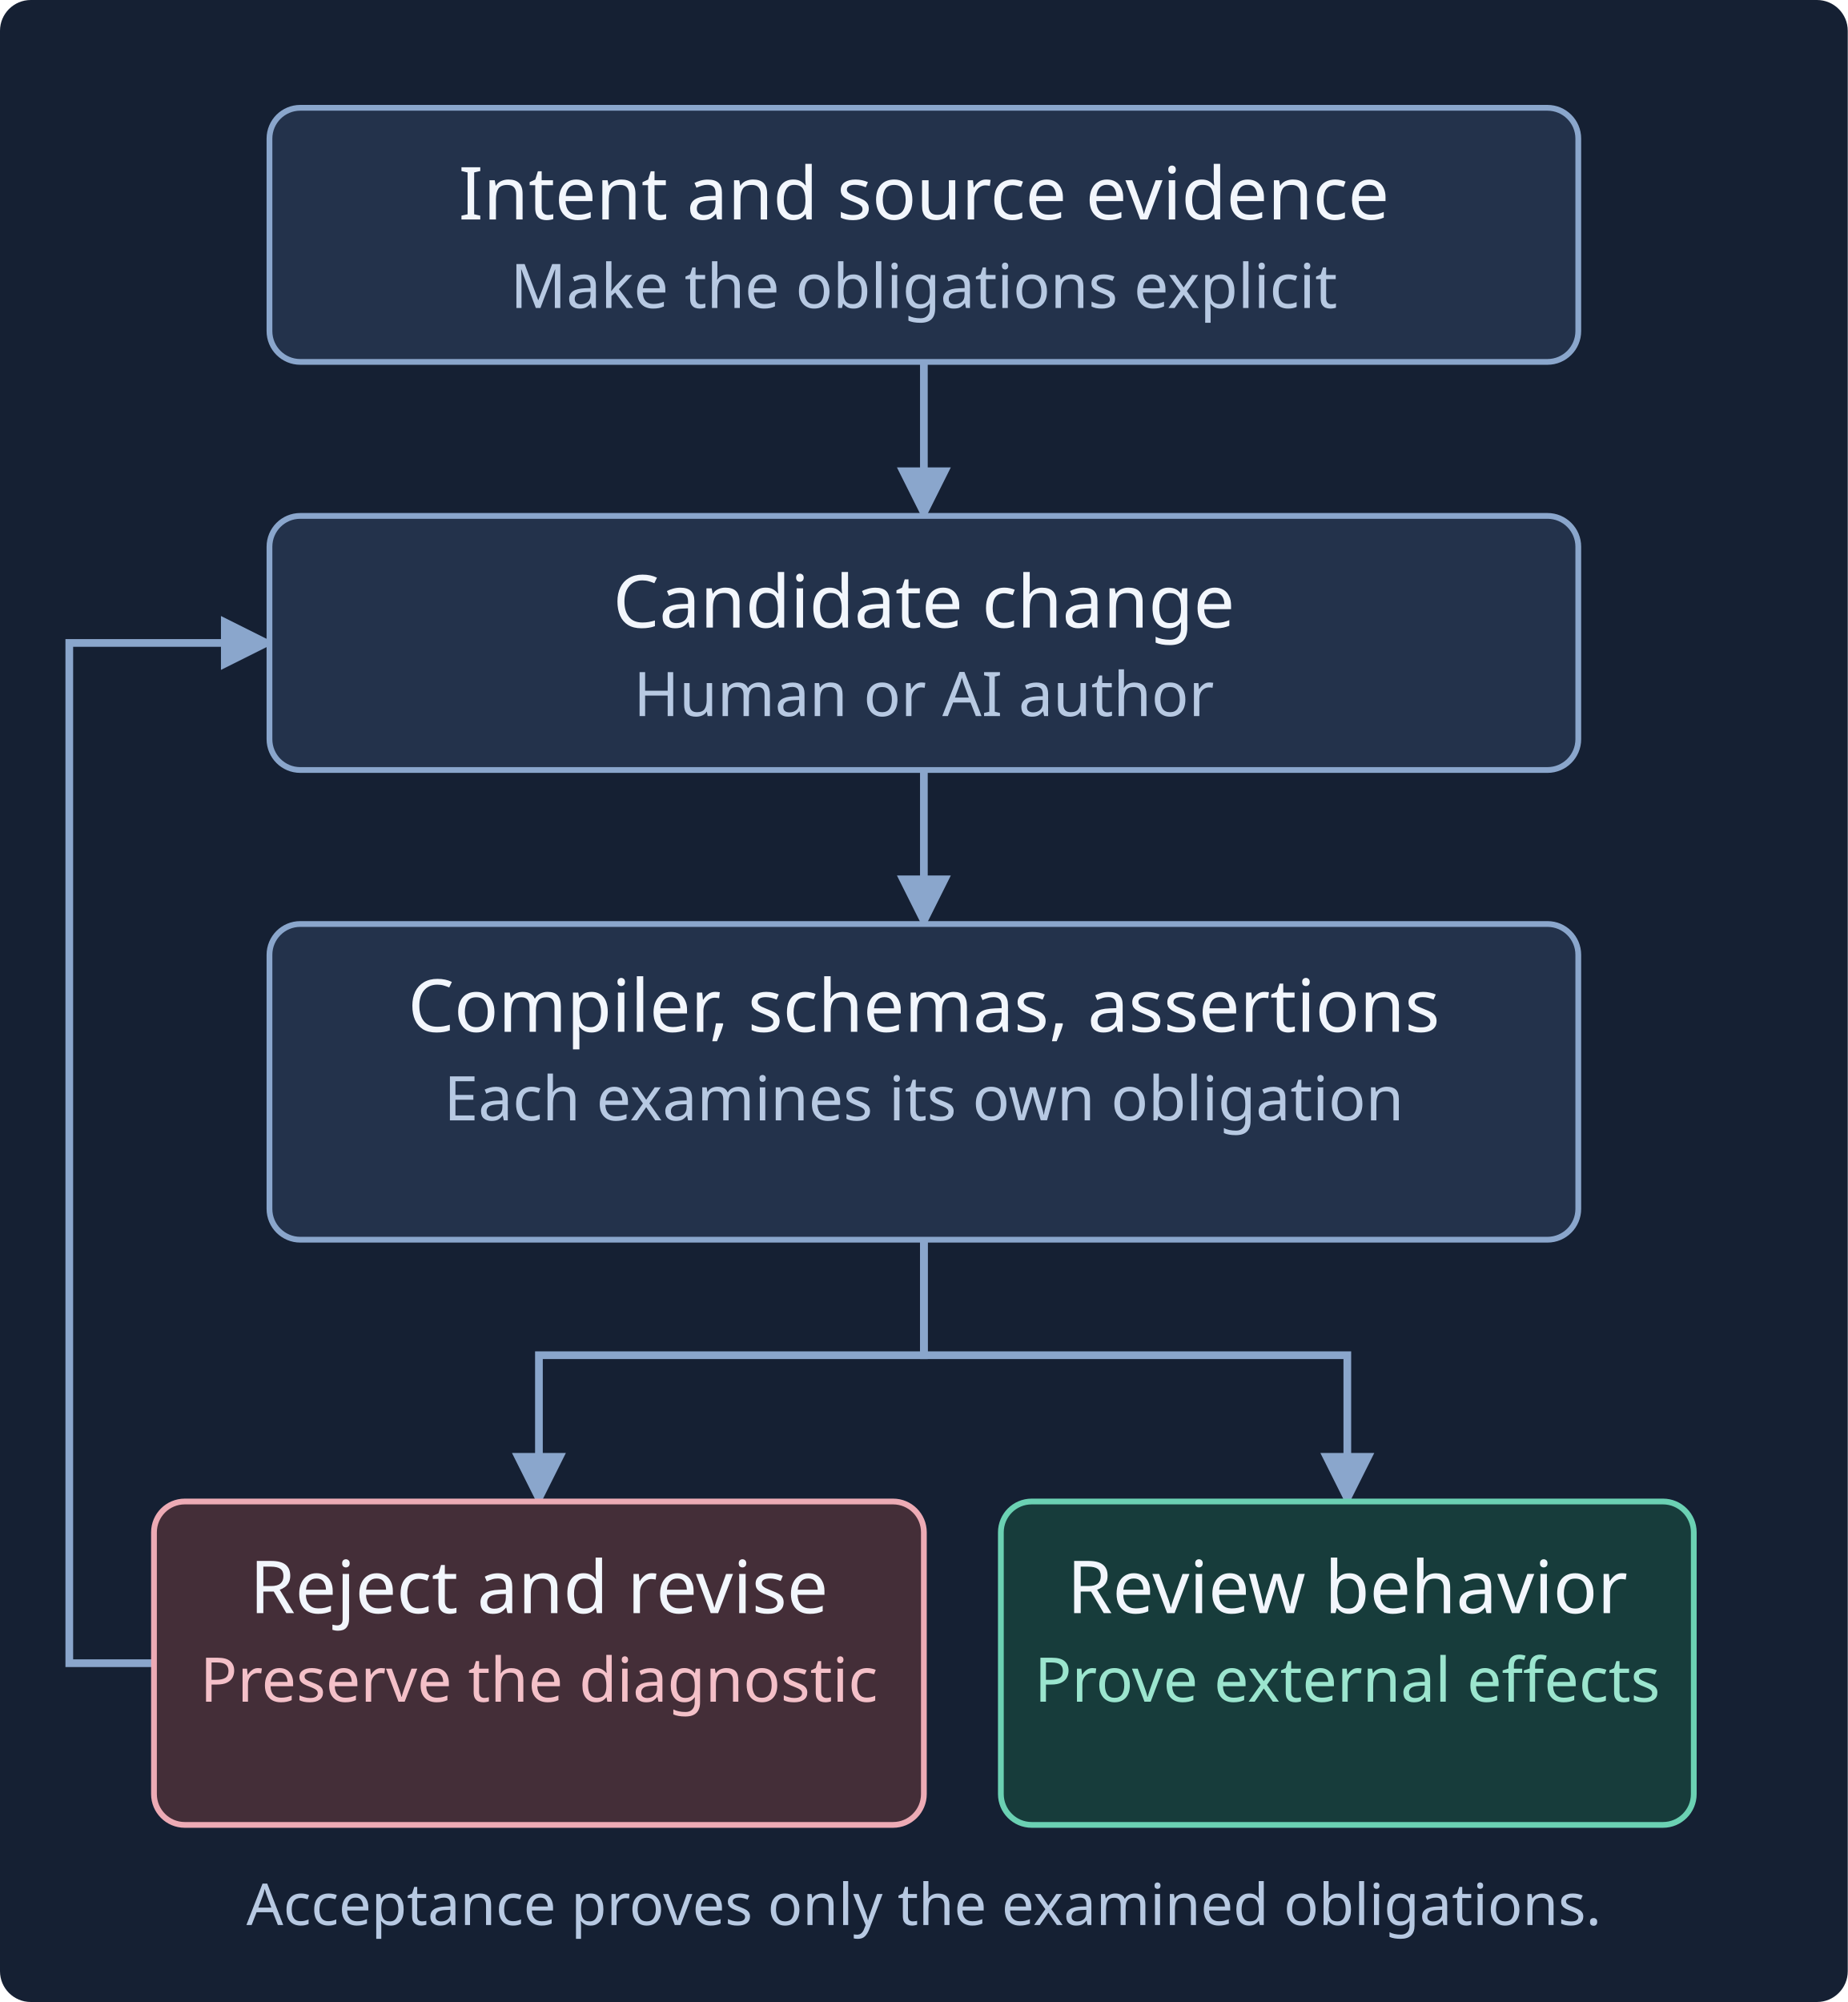
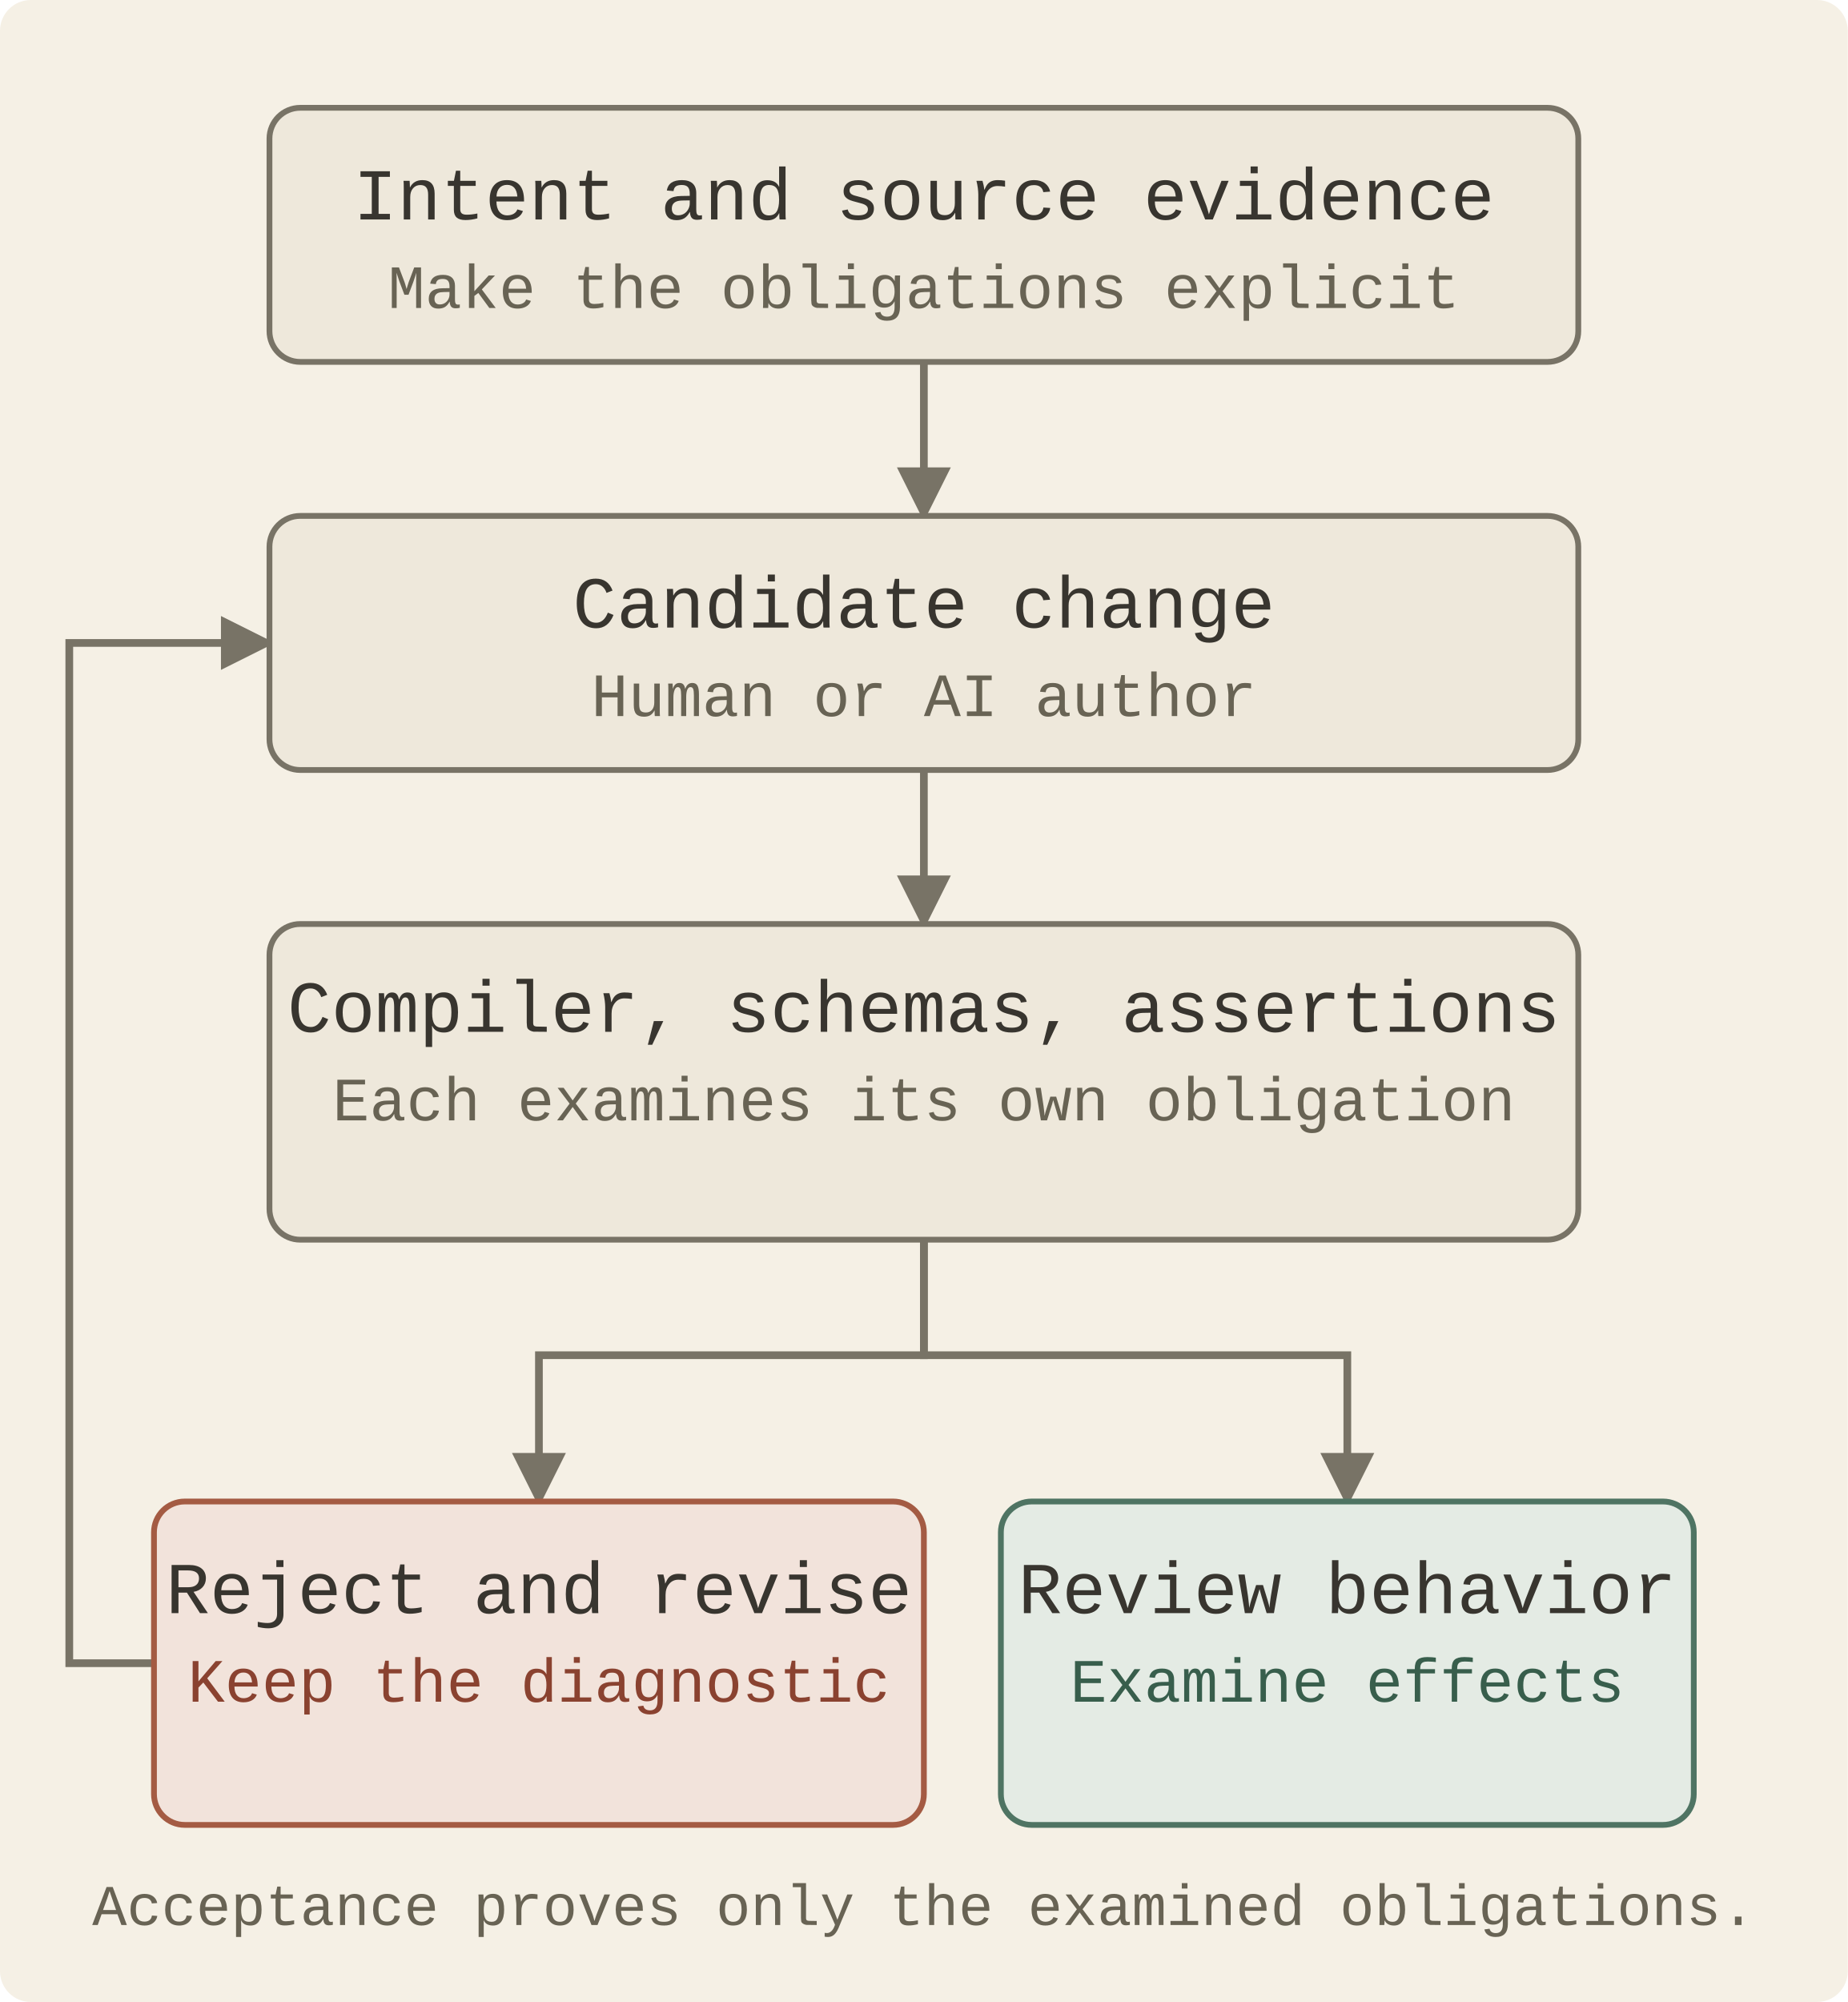
<svg xmlns="http://www.w3.org/2000/svg" width="480" height="520" viewBox="0 0 480 520" role="img" aria-labelledby="title desc">
  <defs>
    <marker id="arrow" viewBox="0 0 10 10" refX="9" refY="5" markerWidth="7" markerHeight="7" orient="auto-start-reverse">
-       <path d="M 0 0 L 10 5 L 0 10 z" fill="#8aa6cc" />
+       <path d="M 0 0 L 10 5 L 0 10 z" fill="#787366" />
    </marker>
  </defs>
-   <rect width="480" height="520" rx="8" fill="#152033" />
-   <g fill="none" stroke="#8aa6cc" stroke-width="2" marker-end="url(#arrow)">
+   <rect width="480" height="520" rx="8" fill="#f5f0e5" />
+   <g fill="none" stroke="#787366" stroke-width="2" marker-end="url(#arrow)">
    <path d="M240 94V134" />
    <path d="M240 200V240" />
    <path d="M240 322V352H140V390" />
    <path d="M240 322V352H350V390" />
    <path d="M40 432H18V167H70" />
  </g>
  <g stroke-width="1.5">
-     <rect x="70" y="28" width="340" height="66" rx="8" fill="#23324b" stroke="#8aa6cc" />
-     <rect x="70" y="134" width="340" height="66" rx="8" fill="#23324b" stroke="#8aa6cc" />
-     <rect x="70" y="240" width="340" height="82" rx="8" fill="#23324b" stroke="#8aa6cc" />
-     <rect x="40" y="390" width="200" height="84" rx="8" fill="#442e38" stroke="#edabb5" />
-     <rect x="260" y="390" width="180" height="84" rx="8" fill="#173c3b" stroke="#6bd1b3" />
+     <rect x="70" y="28" width="340" height="66" rx="8" fill="#eee8db" stroke="#787366" />
+     <rect x="70" y="134" width="340" height="66" rx="8" fill="#eee8db" stroke="#787366" />
+     <rect x="70" y="240" width="340" height="82" rx="8" fill="#eee8db" stroke="#787366" />
+     <rect x="40" y="390" width="200" height="84" rx="8" fill="#f2e3db" stroke="#a45b43" />
+     <rect x="260" y="390" width="180" height="84" rx="8" fill="#e4ebe4" stroke="#4f7463" />
  </g>
-   <g fill="#f2f6fc" font-family="system-ui, sans-serif" font-size="19" text-anchor="middle">
+   <g fill="#38352f" font-family="Courier New, monospace" font-size="19" text-anchor="middle">
    <text x="240" y="57">Intent and source evidence</text>
-     <text x="240" y="80" fill="#b7c9e2" font-size="16">Make the obligations explicit</text>
+     <text x="240" y="80" fill="#686354" font-size="16">Make the obligations explicit</text>
    <text x="240" y="163">Candidate change</text>
-     <text x="240" y="186" fill="#b7c9e2" font-size="16">Human or AI author</text>
+     <text x="240" y="186" fill="#686354" font-size="16">Human or AI author</text>
    <text x="240" y="268">Compiler, schemas, assertions</text>
-     <text x="240" y="291" fill="#b7c9e2" font-size="16">Each examines its own obligation</text>
+     <text x="240" y="291" fill="#686354" font-size="16">Each examines its own obligation</text>
    <text x="140" y="419">Reject and revise</text>
-     <text x="140" y="442" fill="#f4c0c8" font-size="16">Preserve the diagnostic</text>
+     <text x="140" y="442" fill="#8a4230" font-size="16">Keep the diagnostic</text>
    <text x="350" y="419">Review behavior</text>
-     <text x="350" y="442" fill="#9be5ce" font-size="16">Prove external effects</text>
-     <text x="240" y="500" fill="#b7c9e2" font-size="15">Acceptance proves only the examined obligations.</text>
+     <text x="350" y="442" fill="#385e4c" font-size="16">Examine effects</text>
+     <text x="240" y="500" fill="#686354" font-size="15">Acceptance proves only the examined obligations.</text>
  </g>
</svg>
